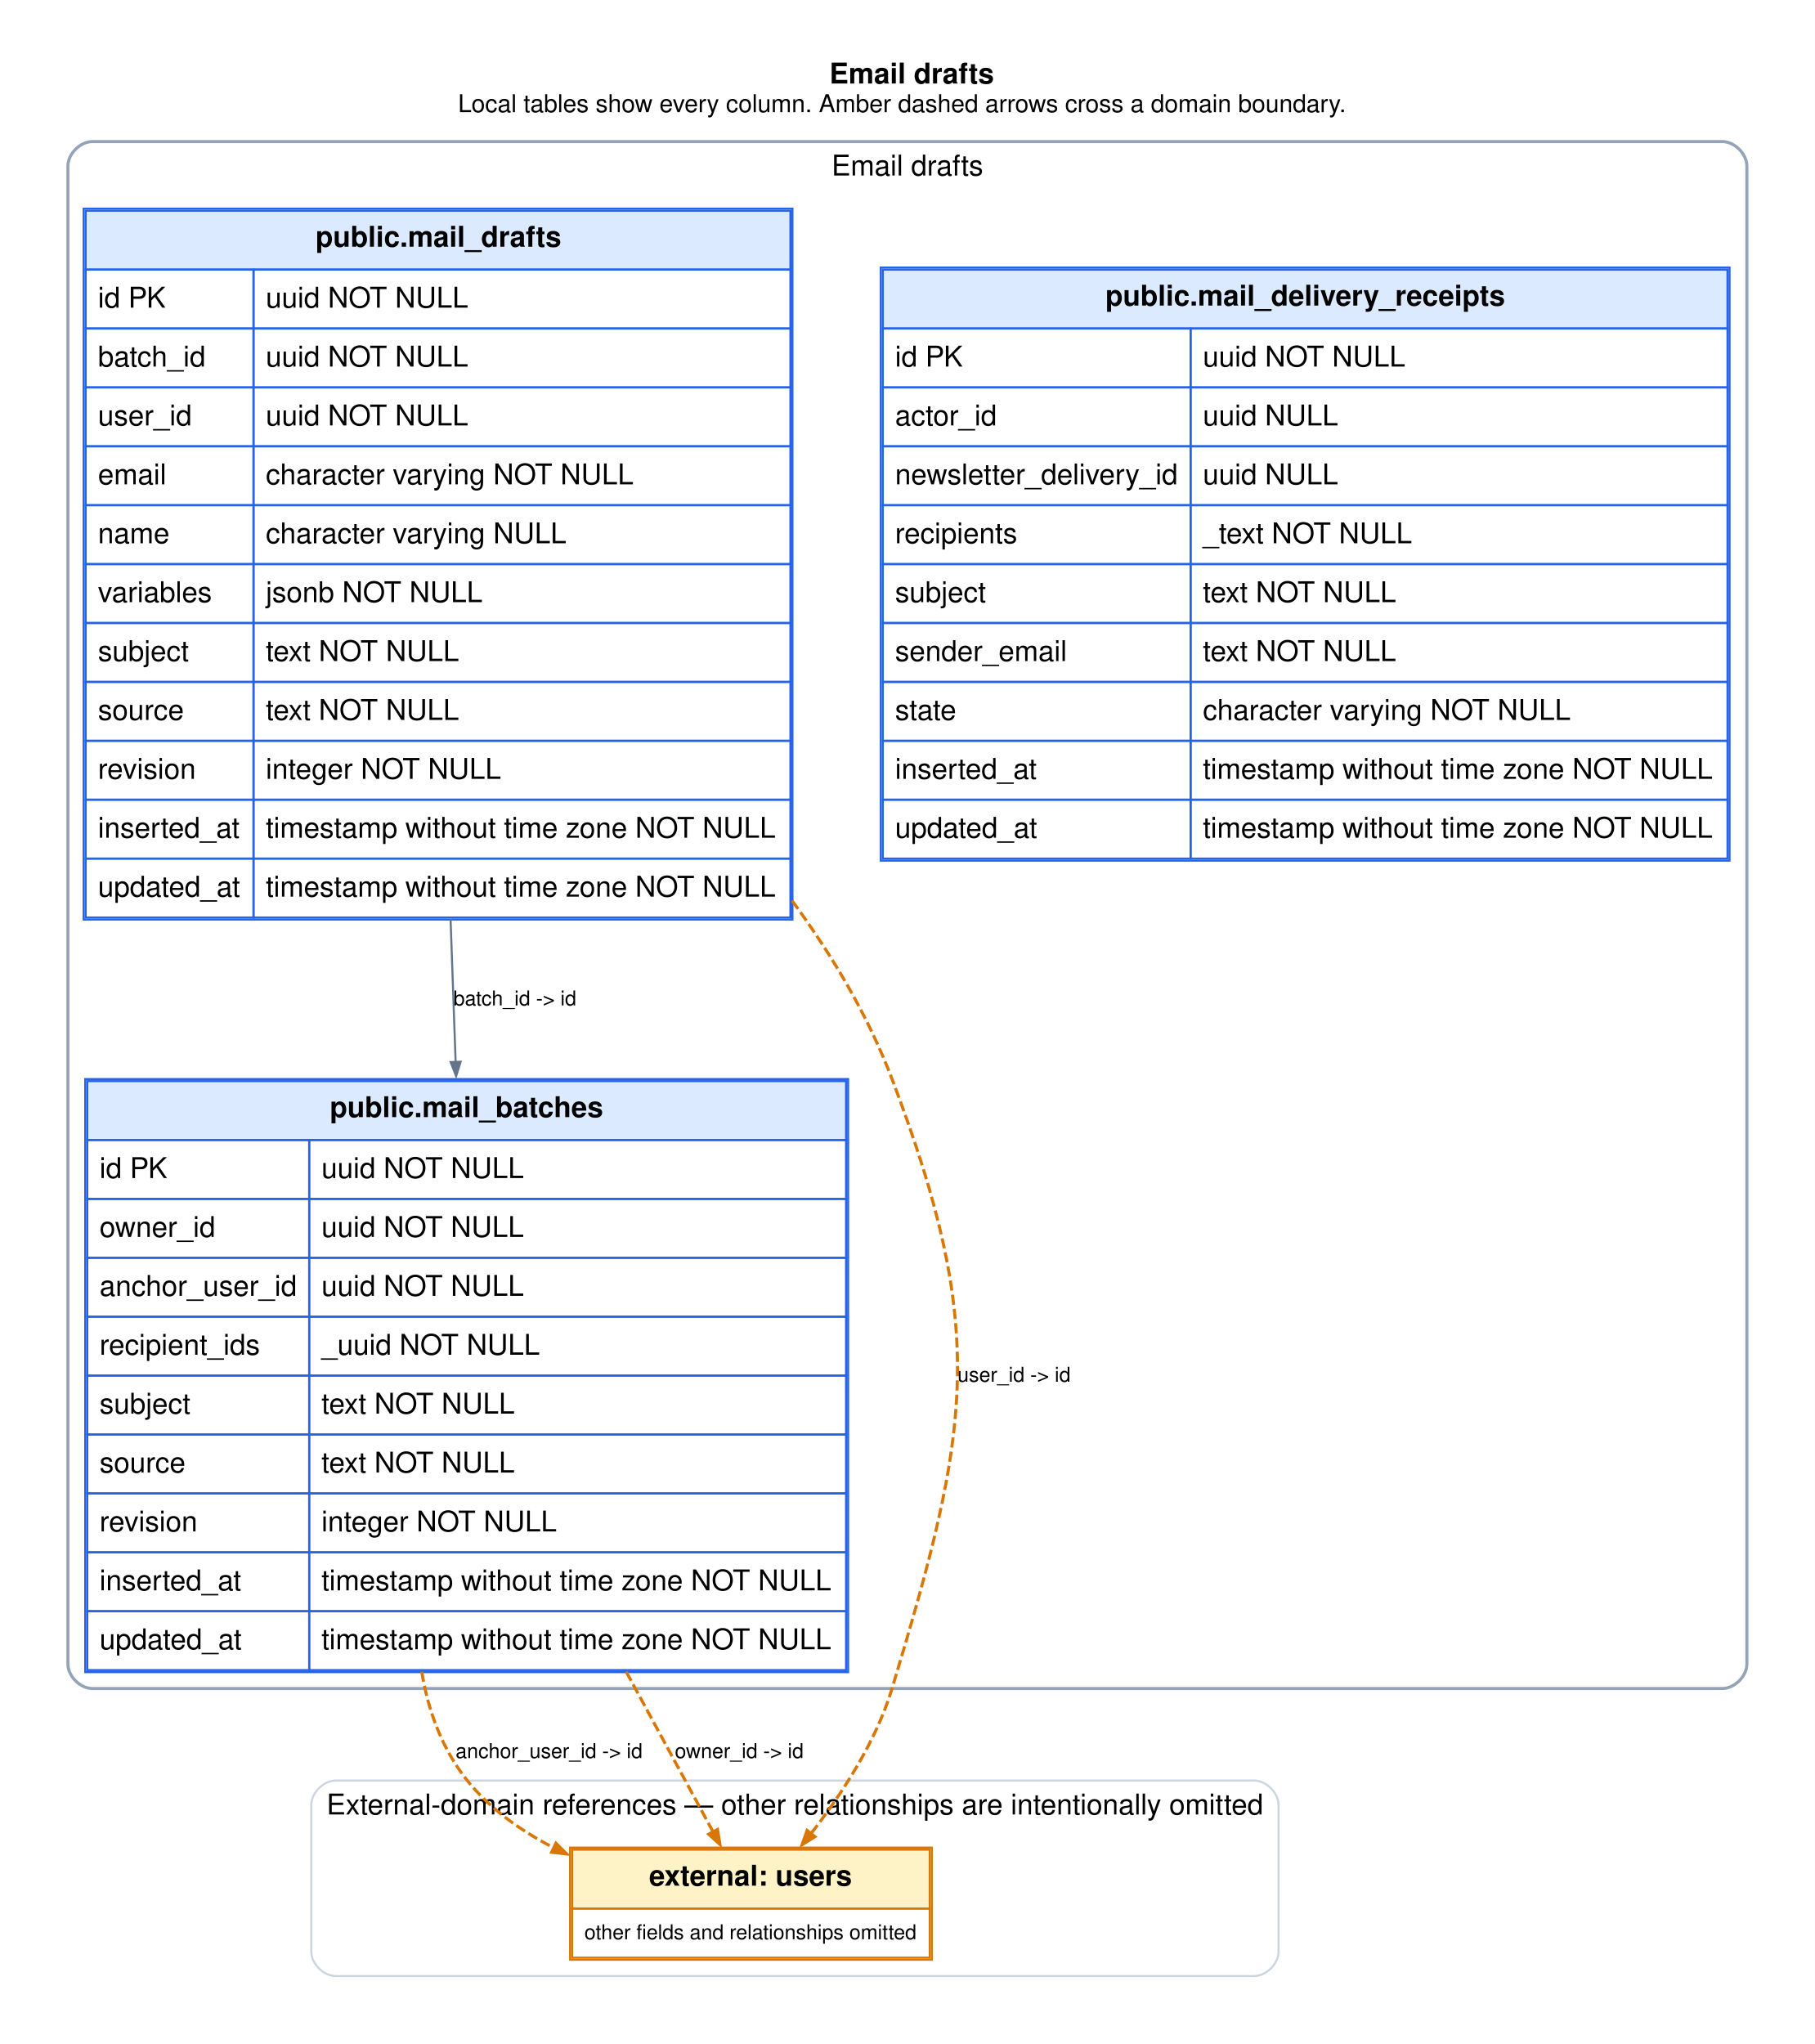
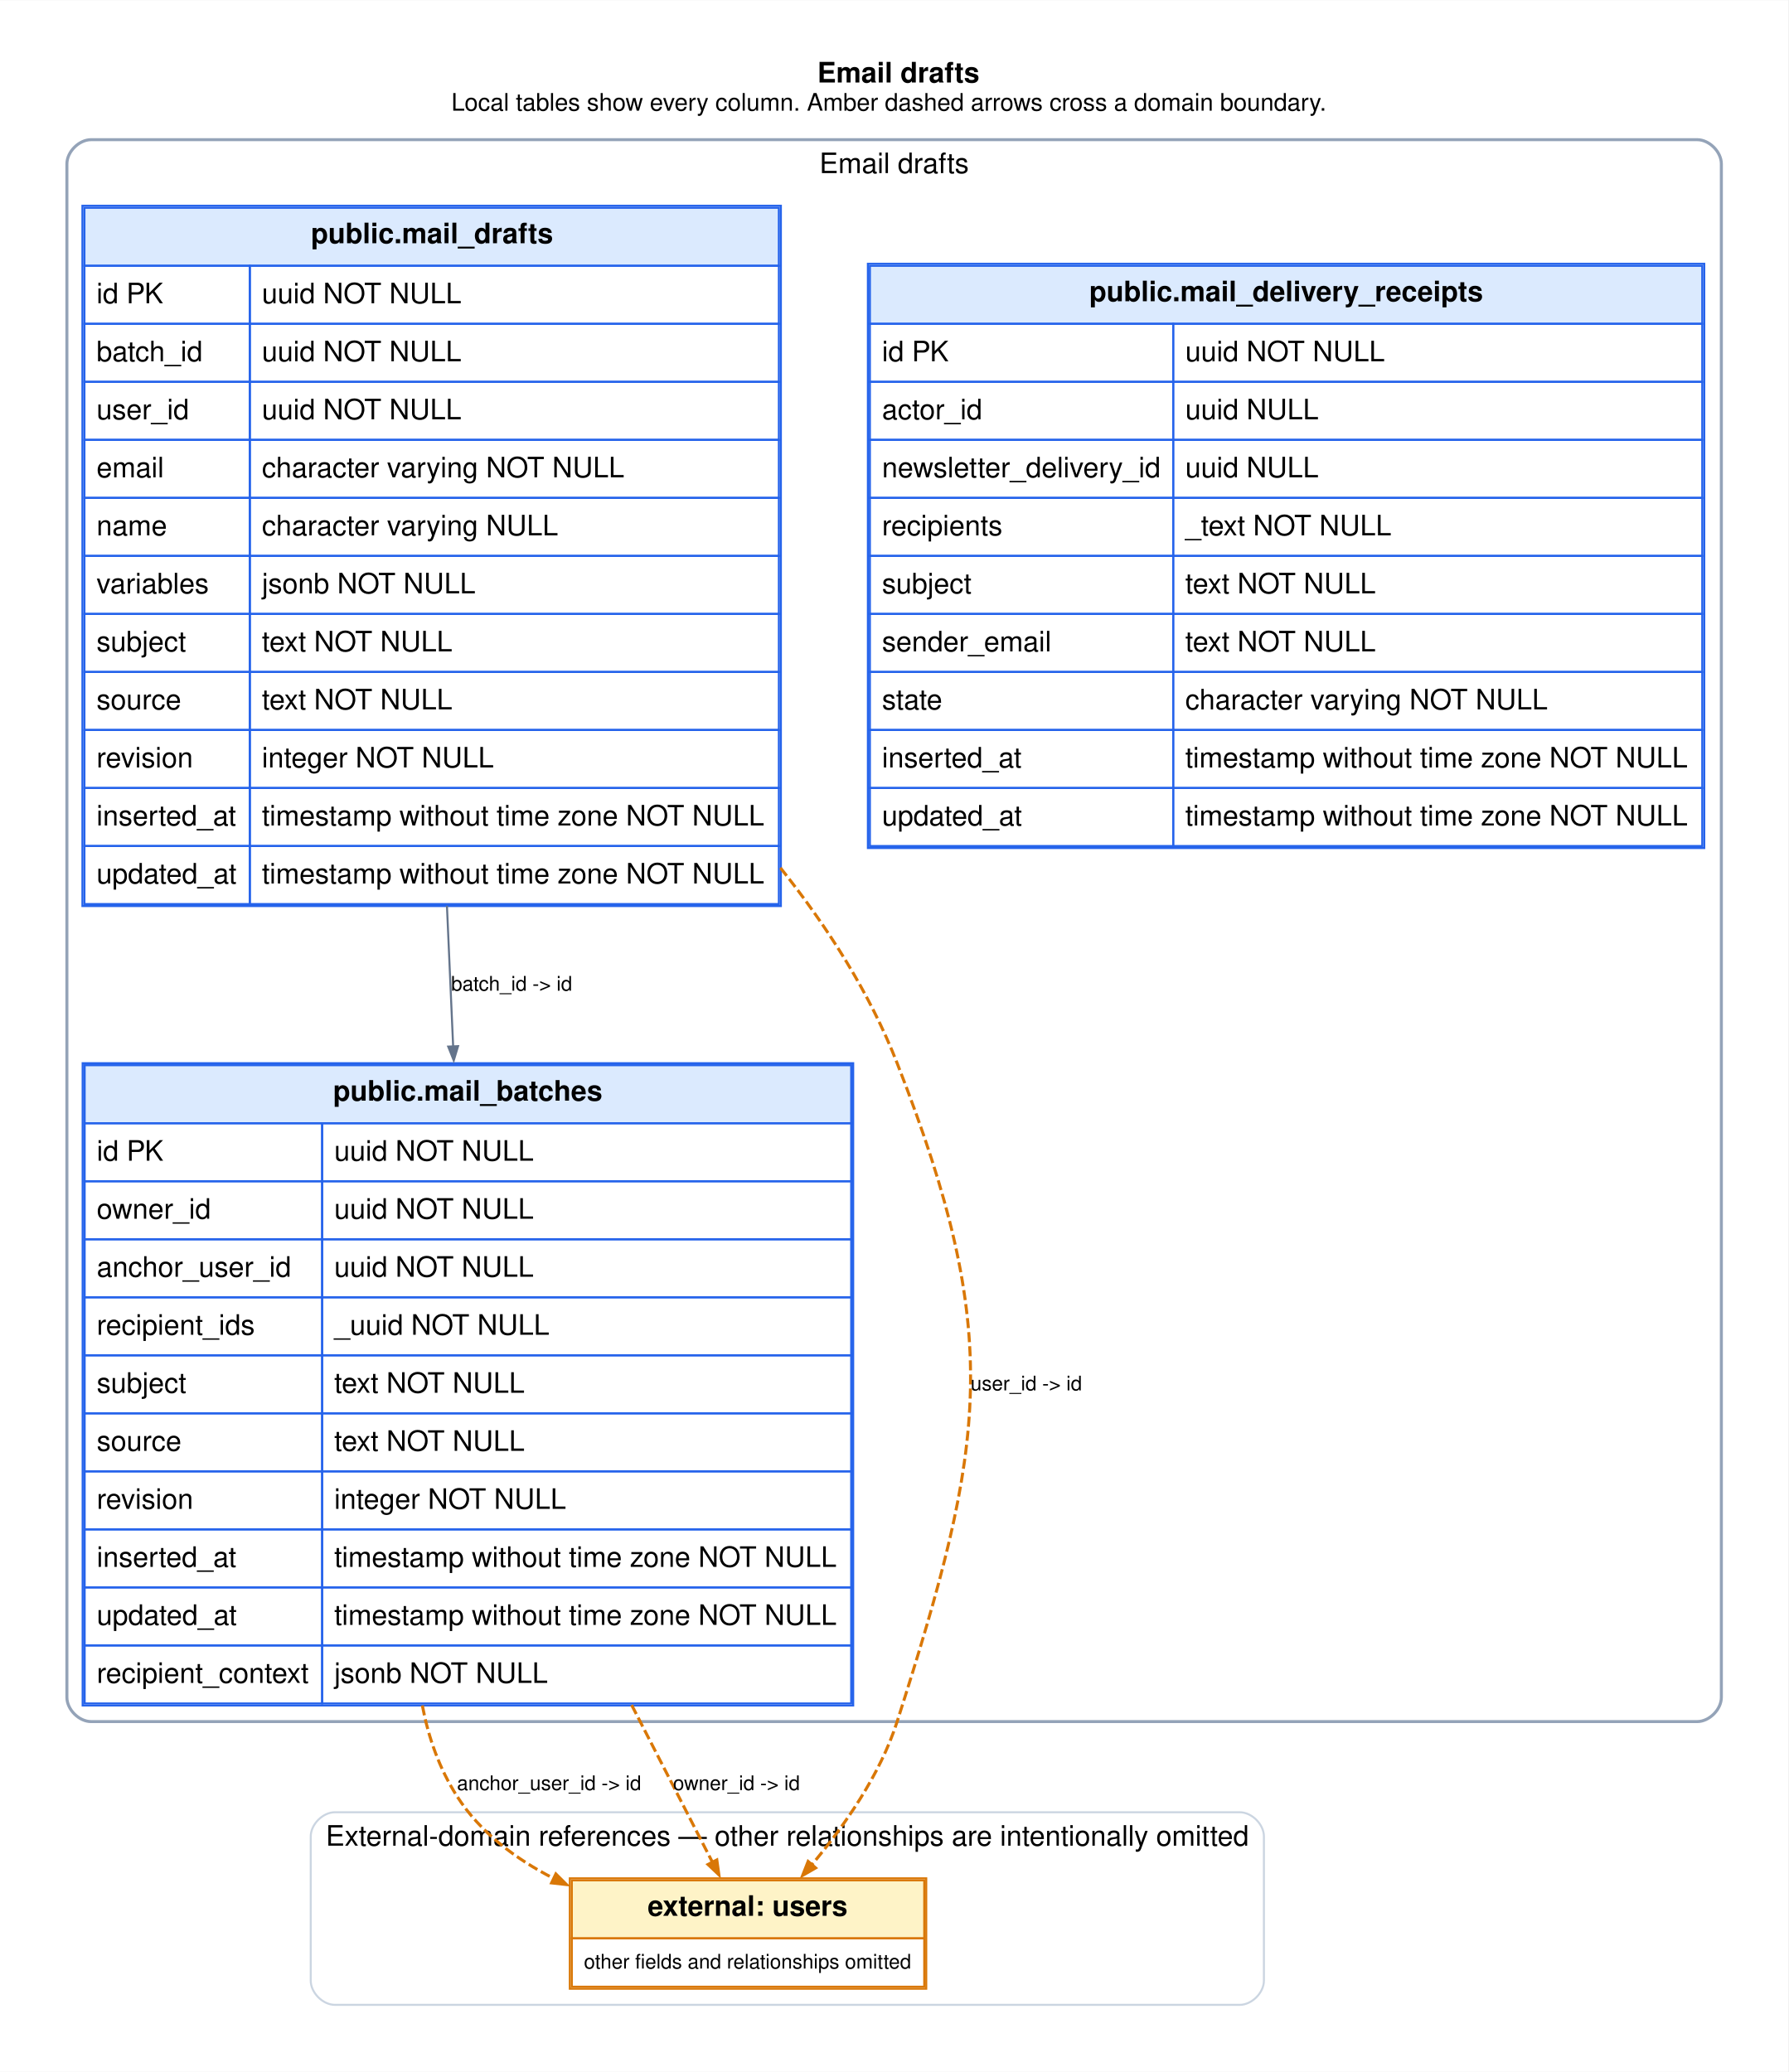
- <svg xmlns="http://www.w3.org/2000/svg" width="887pt" height="999pt" viewBox="0.00 0.00 887.40 999.40">
-   <g id="graph0" class="graph" transform="scale(1 1) rotate(0) translate(25.2 974.2)">
-     <polygon fill="white" stroke="none" points="-25.2,25.2 -25.2,-974.2 862.2,-974.2 862.2,25.2 -25.2,25.2" />
-     <text text-anchor="start" x="376.49" y="-933.4" font-family="Helvetica,sans-Serif" font-size="14.00"> </text>
-     <text text-anchor="start" x="380.38" y="-933.4" font-family="Helvetica,sans-Serif" font-weight="bold" font-size="14.00">Email drafts</text>
-     <text text-anchor="start" x="198.78" y="-919.4" font-family="Helvetica,sans-Serif" font-size="12.00">Local tables show every column. Amber dashed arrows cross a domain boundary.</text>
-     <text text-anchor="start" x="634.33" y="-919.4" font-family="Helvetica,sans-Serif" font-size="14.00"> </text>
+ <svg xmlns="http://www.w3.org/2000/svg" width="887pt" height="1028pt" viewBox="0.00 0.00 887.40 1028.20">
+   <g id="graph0" class="graph" transform="scale(1 1) rotate(0) translate(25.2 1003)">
+     <polygon fill="white" stroke="none" points="-25.2,25.2 -25.2,-1003 862.2,-1003 862.2,25.2 -25.2,25.2" />
+     <text text-anchor="start" x="376.49" y="-962.2" font-family="Helvetica,sans-Serif" font-size="14.00"> </text>
+     <text text-anchor="start" x="380.38" y="-962.2" font-family="Helvetica,sans-Serif" font-weight="bold" font-size="14.00">Email drafts</text>
+     <text text-anchor="start" x="198.78" y="-948.2" font-family="Helvetica,sans-Serif" font-size="12.00">Local tables show every column. Amber dashed arrows cross a domain boundary.</text>
+     <text text-anchor="start" x="634.33" y="-948.2" font-family="Helvetica,sans-Serif" font-size="14.00"> </text>
    <g id="clust1" class="cluster">
-       <path fill="white" stroke="#94a3b8" stroke-width="1.5" d="M20,-148.6C20,-148.6 817,-148.6 817,-148.6 823,-148.6 829,-154.6 829,-160.6 829,-160.6 829,-893 829,-893 829,-899 823,-905 817,-905 817,-905 20,-905 20,-905 14,-905 8,-899 8,-893 8,-893 8,-160.6 8,-160.6 8,-154.6 14,-148.6 20,-148.6" />
-       <text text-anchor="middle" x="418.5" y="-888.4" font-family="Helvetica,sans-Serif" font-size="14.00">Email drafts</text>
+       <path fill="white" stroke="#94a3b8" stroke-width="1.5" d="M20,-148.6C20,-148.6 817,-148.6 817,-148.6 823,-148.6 829,-154.6 829,-160.6 829,-160.6 829,-921.8 829,-921.8 829,-927.8 823,-933.8 817,-933.8 817,-933.8 20,-933.8 20,-933.8 14,-933.8 8,-927.8 8,-921.8 8,-921.8 8,-160.6 8,-160.6 8,-154.6 14,-148.6 20,-148.6" />
+       <text text-anchor="middle" x="418.5" y="-917.2" font-family="Helvetica,sans-Serif" font-size="14.00">Email drafts</text>
    </g>
    <g id="clust2" class="cluster">
-       <path fill="white" stroke="#cbd5e1" d="M139,-8C139,-8 588,-8 588,-8 594,-8 600,-14 600,-20 600,-20 600,-91.6 600,-91.6 600,-97.6 594,-103.6 588,-103.6 588,-103.6 139,-103.6 139,-103.6 133,-103.6 127,-97.6 127,-91.6 127,-91.6 127,-20 127,-20 127,-14 133,-8 139,-8" />
-       <text text-anchor="middle" x="363.5" y="-87" font-family="Helvetica,sans-Serif" font-size="14.00">External-domain references — other relationships are intentionally omitted</text>
+       <path fill="white" stroke="#cbd5e1" d="M141,-8C141,-8 590,-8 590,-8 596,-8 602,-14 602,-20 602,-20 602,-91.6 602,-91.6 602,-97.6 596,-103.6 590,-103.6 590,-103.6 141,-103.6 141,-103.6 135,-103.6 129,-97.6 129,-91.6 129,-91.6 129,-20 129,-20 129,-14 135,-8 141,-8" />
+       <text text-anchor="middle" x="365.5" y="-87" font-family="Helvetica,sans-Serif" font-size="14.00">External-domain references — other relationships are intentionally omitted</text>
    </g>
    <g id="node1" class="node">
-       <polygon fill="#dbeafe" stroke="none" points="17.48,-416.8 17.48,-445.6 388.52,-445.6 388.52,-416.8 17.48,-416.8" />
-       <polygon fill="none" stroke="#2563eb" points="17.48,-416.8 17.48,-445.6 388.52,-445.6 388.52,-416.8 17.48,-416.8" />
-       <text text-anchor="start" x="136.09" y="-428" font-family="Helvetica,sans-Serif" font-weight="bold" font-size="14.00">public.mail_batches</text>
-       <polygon fill="none" stroke="#2563eb" points="17.48,-388 17.48,-416.8 125.99,-416.8 125.99,-388 17.48,-388" />
-       <text text-anchor="start" x="23.48" y="-398.2" font-family="Helvetica,sans-Serif" font-size="14.00">id PK</text>
-       <polygon fill="none" stroke="#2563eb" points="125.99,-388 125.99,-416.8 388.52,-416.8 388.52,-388 125.99,-388" />
-       <text text-anchor="start" x="131.99" y="-398.2" font-family="Helvetica,sans-Serif" font-size="14.00">uuid NOT NULL</text>
-       <polygon fill="none" stroke="#2563eb" points="17.48,-359.2 17.48,-388 125.99,-388 125.99,-359.2 17.48,-359.2" />
-       <text text-anchor="start" x="23.48" y="-369.4" font-family="Helvetica,sans-Serif" font-size="14.00">owner_id</text>
-       <polygon fill="none" stroke="#2563eb" points="125.99,-359.2 125.99,-388 388.52,-388 388.52,-359.2 125.99,-359.2" />
-       <text text-anchor="start" x="131.99" y="-369.4" font-family="Helvetica,sans-Serif" font-size="14.00">uuid NOT NULL</text>
-       <polygon fill="none" stroke="#2563eb" points="17.48,-330.4 17.48,-359.2 125.99,-359.2 125.99,-330.4 17.48,-330.4" />
-       <text text-anchor="start" x="23.48" y="-340.6" font-family="Helvetica,sans-Serif" font-size="14.00">anchor_user_id</text>
-       <polygon fill="none" stroke="#2563eb" points="125.99,-330.4 125.99,-359.2 388.52,-359.2 388.52,-330.4 125.99,-330.4" />
-       <text text-anchor="start" x="131.99" y="-340.6" font-family="Helvetica,sans-Serif" font-size="14.00">uuid NOT NULL</text>
-       <polygon fill="none" stroke="#2563eb" points="17.48,-301.6 17.48,-330.4 125.99,-330.4 125.99,-301.6 17.48,-301.6" />
-       <text text-anchor="start" x="23.48" y="-311.8" font-family="Helvetica,sans-Serif" font-size="14.00">recipient_ids</text>
-       <polygon fill="none" stroke="#2563eb" points="125.99,-301.6 125.99,-330.4 388.52,-330.4 388.52,-301.6 125.99,-301.6" />
-       <text text-anchor="start" x="131.99" y="-311.8" font-family="Helvetica,sans-Serif" font-size="14.00">_uuid NOT NULL</text>
-       <polygon fill="none" stroke="#2563eb" points="17.48,-272.8 17.48,-301.6 125.99,-301.6 125.99,-272.8 17.48,-272.8" />
-       <text text-anchor="start" x="23.48" y="-283" font-family="Helvetica,sans-Serif" font-size="14.00">subject</text>
-       <polygon fill="none" stroke="#2563eb" points="125.99,-272.8 125.99,-301.6 388.52,-301.6 388.52,-272.8 125.99,-272.8" />
-       <text text-anchor="start" x="131.99" y="-283" font-family="Helvetica,sans-Serif" font-size="14.00">text NOT NULL</text>
-       <polygon fill="none" stroke="#2563eb" points="17.48,-244 17.48,-272.8 125.99,-272.8 125.99,-244 17.48,-244" />
-       <text text-anchor="start" x="23.48" y="-254.2" font-family="Helvetica,sans-Serif" font-size="14.00">source</text>
-       <polygon fill="none" stroke="#2563eb" points="125.99,-244 125.99,-272.8 388.52,-272.8 388.52,-244 125.99,-244" />
-       <text text-anchor="start" x="131.99" y="-254.2" font-family="Helvetica,sans-Serif" font-size="14.00">text NOT NULL</text>
-       <polygon fill="none" stroke="#2563eb" points="17.48,-215.2 17.48,-244 125.99,-244 125.99,-215.2 17.48,-215.2" />
-       <text text-anchor="start" x="23.48" y="-225.4" font-family="Helvetica,sans-Serif" font-size="14.00">revision</text>
-       <polygon fill="none" stroke="#2563eb" points="125.99,-215.2 125.99,-244 388.52,-244 388.52,-215.2 125.99,-215.2" />
-       <text text-anchor="start" x="131.99" y="-225.4" font-family="Helvetica,sans-Serif" font-size="14.00">integer NOT NULL</text>
-       <polygon fill="none" stroke="#2563eb" points="17.48,-186.4 17.48,-215.2 125.99,-215.2 125.99,-186.4 17.48,-186.4" />
-       <text text-anchor="start" x="23.48" y="-196.6" font-family="Helvetica,sans-Serif" font-size="14.00">inserted_at</text>
-       <polygon fill="none" stroke="#2563eb" points="125.99,-186.4 125.99,-215.2 388.52,-215.2 388.52,-186.4 125.99,-186.4" />
-       <text text-anchor="start" x="131.99" y="-196.6" font-family="Helvetica,sans-Serif" font-size="14.00">timestamp without time zone NOT NULL</text>
-       <polygon fill="none" stroke="#2563eb" points="17.48,-157.6 17.48,-186.4 125.99,-186.4 125.99,-157.6 17.48,-157.6" />
-       <text text-anchor="start" x="23.48" y="-167.8" font-family="Helvetica,sans-Serif" font-size="14.00">updated_at</text>
-       <polygon fill="none" stroke="#2563eb" points="125.99,-157.6 125.99,-186.4 388.52,-186.4 388.52,-157.6 125.99,-157.6" />
-       <text text-anchor="start" x="131.99" y="-167.8" font-family="Helvetica,sans-Serif" font-size="14.00">timestamp without time zone NOT NULL</text>
-       <polygon fill="none" stroke="#2563eb" points="16.48,-156.6 16.48,-446.6 389.52,-446.6 389.52,-156.6 16.48,-156.6" />
+       <polygon fill="#dbeafe" stroke="none" points="16.81,-445.6 16.81,-474.4 397.19,-474.4 397.19,-445.6 16.81,-445.6" />
+       <polygon fill="none" stroke="#2563eb" points="16.81,-445.6 16.81,-474.4 397.19,-474.4 397.19,-445.6 16.81,-445.6" />
+       <text text-anchor="start" x="140.09" y="-456.8" font-family="Helvetica,sans-Serif" font-weight="bold" font-size="14.00">public.mail_batches</text>
+       <polygon fill="none" stroke="#2563eb" points="16.81,-416.8 16.81,-445.6 134.66,-445.6 134.66,-416.8 16.81,-416.8" />
+       <text text-anchor="start" x="22.81" y="-427" font-family="Helvetica,sans-Serif" font-size="14.00">id PK</text>
+       <polygon fill="none" stroke="#2563eb" points="134.66,-416.8 134.66,-445.6 397.19,-445.6 397.19,-416.8 134.66,-416.8" />
+       <text text-anchor="start" x="140.66" y="-427" font-family="Helvetica,sans-Serif" font-size="14.00">uuid NOT NULL</text>
+       <polygon fill="none" stroke="#2563eb" points="16.81,-388 16.81,-416.8 134.66,-416.8 134.66,-388 16.81,-388" />
+       <text text-anchor="start" x="22.81" y="-398.2" font-family="Helvetica,sans-Serif" font-size="14.00">owner_id</text>
+       <polygon fill="none" stroke="#2563eb" points="134.66,-388 134.66,-416.8 397.19,-416.8 397.19,-388 134.66,-388" />
+       <text text-anchor="start" x="140.66" y="-398.2" font-family="Helvetica,sans-Serif" font-size="14.00">uuid NOT NULL</text>
+       <polygon fill="none" stroke="#2563eb" points="16.81,-359.2 16.81,-388 134.66,-388 134.66,-359.2 16.81,-359.2" />
+       <text text-anchor="start" x="22.81" y="-369.4" font-family="Helvetica,sans-Serif" font-size="14.00">anchor_user_id</text>
+       <polygon fill="none" stroke="#2563eb" points="134.66,-359.2 134.66,-388 397.19,-388 397.19,-359.2 134.66,-359.2" />
+       <text text-anchor="start" x="140.66" y="-369.4" font-family="Helvetica,sans-Serif" font-size="14.00">uuid NOT NULL</text>
+       <polygon fill="none" stroke="#2563eb" points="16.81,-330.4 16.81,-359.2 134.66,-359.2 134.66,-330.4 16.81,-330.4" />
+       <text text-anchor="start" x="22.81" y="-340.6" font-family="Helvetica,sans-Serif" font-size="14.00">recipient_ids</text>
+       <polygon fill="none" stroke="#2563eb" points="134.66,-330.4 134.66,-359.2 397.19,-359.2 397.19,-330.4 134.66,-330.4" />
+       <text text-anchor="start" x="140.66" y="-340.6" font-family="Helvetica,sans-Serif" font-size="14.00">_uuid NOT NULL</text>
+       <polygon fill="none" stroke="#2563eb" points="16.81,-301.6 16.81,-330.4 134.66,-330.4 134.66,-301.6 16.81,-301.6" />
+       <text text-anchor="start" x="22.81" y="-311.8" font-family="Helvetica,sans-Serif" font-size="14.00">subject</text>
+       <polygon fill="none" stroke="#2563eb" points="134.66,-301.6 134.66,-330.4 397.19,-330.4 397.19,-301.6 134.66,-301.6" />
+       <text text-anchor="start" x="140.66" y="-311.8" font-family="Helvetica,sans-Serif" font-size="14.00">text NOT NULL</text>
+       <polygon fill="none" stroke="#2563eb" points="16.81,-272.8 16.81,-301.6 134.66,-301.6 134.66,-272.8 16.81,-272.8" />
+       <text text-anchor="start" x="22.81" y="-283" font-family="Helvetica,sans-Serif" font-size="14.00">source</text>
+       <polygon fill="none" stroke="#2563eb" points="134.66,-272.8 134.66,-301.6 397.19,-301.6 397.19,-272.8 134.66,-272.8" />
+       <text text-anchor="start" x="140.66" y="-283" font-family="Helvetica,sans-Serif" font-size="14.00">text NOT NULL</text>
+       <polygon fill="none" stroke="#2563eb" points="16.81,-244 16.81,-272.8 134.66,-272.8 134.66,-244 16.81,-244" />
+       <text text-anchor="start" x="22.81" y="-254.2" font-family="Helvetica,sans-Serif" font-size="14.00">revision</text>
+       <polygon fill="none" stroke="#2563eb" points="134.66,-244 134.66,-272.8 397.19,-272.8 397.19,-244 134.66,-244" />
+       <text text-anchor="start" x="140.66" y="-254.2" font-family="Helvetica,sans-Serif" font-size="14.00">integer NOT NULL</text>
+       <polygon fill="none" stroke="#2563eb" points="16.81,-215.2 16.81,-244 134.66,-244 134.66,-215.2 16.81,-215.2" />
+       <text text-anchor="start" x="22.81" y="-225.4" font-family="Helvetica,sans-Serif" font-size="14.00">inserted_at</text>
+       <polygon fill="none" stroke="#2563eb" points="134.66,-215.2 134.66,-244 397.19,-244 397.19,-215.2 134.66,-215.2" />
+       <text text-anchor="start" x="140.66" y="-225.4" font-family="Helvetica,sans-Serif" font-size="14.00">timestamp without time zone NOT NULL</text>
+       <polygon fill="none" stroke="#2563eb" points="16.81,-186.4 16.81,-215.2 134.66,-215.2 134.66,-186.4 16.81,-186.4" />
+       <text text-anchor="start" x="22.81" y="-196.6" font-family="Helvetica,sans-Serif" font-size="14.00">updated_at</text>
+       <polygon fill="none" stroke="#2563eb" points="134.66,-186.4 134.66,-215.2 397.19,-215.2 397.19,-186.4 134.66,-186.4" />
+       <text text-anchor="start" x="140.66" y="-196.6" font-family="Helvetica,sans-Serif" font-size="14.00">timestamp without time zone NOT NULL</text>
+       <polygon fill="none" stroke="#2563eb" points="16.81,-157.6 16.81,-186.4 134.66,-186.4 134.66,-157.6 16.81,-157.6" />
+       <text text-anchor="start" x="22.81" y="-167.8" font-family="Helvetica,sans-Serif" font-size="14.00">recipient_context</text>
+       <polygon fill="none" stroke="#2563eb" points="134.66,-157.6 134.66,-186.4 397.19,-186.4 397.19,-157.6 134.66,-157.6" />
+       <text text-anchor="start" x="140.66" y="-167.8" font-family="Helvetica,sans-Serif" font-size="14.00">jsonb NOT NULL</text>
+       <polygon fill="none" stroke="#2563eb" points="15.81,-156.6 15.81,-475.4 398.19,-475.4 398.19,-156.6 15.81,-156.6" />
    </g>
    <g id="node4" class="node">
-       <polygon fill="#fef3c7" stroke="none" points="254.56,-41 254.56,-69.8 429.44,-69.8 429.44,-41 254.56,-41" />
-       <polygon fill="none" stroke="#d97706" points="254.56,-41 254.56,-69.8 429.44,-69.8 429.44,-41 254.56,-41" />
-       <text text-anchor="start" x="292.2" y="-52.2" font-family="Helvetica,sans-Serif" font-weight="bold" font-size="14.00">external: users</text>
-       <polygon fill="none" stroke="#d97706" points="254.56,-17 254.56,-41 429.44,-41 429.44,-17 254.56,-17" />
-       <text text-anchor="start" x="260.56" y="-26" font-family="Helvetica,sans-Serif" font-size="10.00">other fields and relationships omitted</text>
-       <polygon fill="none" stroke="#d97706" points="253.56,-16 253.56,-70.8 430.44,-70.8 430.44,-16 253.56,-16" />
+       <polygon fill="#fef3c7" stroke="none" points="258.56,-41 258.56,-69.8 433.44,-69.8 433.44,-41 258.56,-41" />
+       <polygon fill="none" stroke="#d97706" points="258.56,-41 258.56,-69.8 433.44,-69.8 433.44,-41 258.56,-41" />
+       <text text-anchor="start" x="296.2" y="-52.2" font-family="Helvetica,sans-Serif" font-weight="bold" font-size="14.00">external: users</text>
+       <polygon fill="none" stroke="#d97706" points="258.56,-17 258.56,-41 433.44,-41 433.44,-17 258.56,-17" />
+       <text text-anchor="start" x="264.56" y="-26" font-family="Helvetica,sans-Serif" font-size="10.00">other fields and relationships omitted</text>
+       <polygon fill="none" stroke="#d97706" points="257.56,-16 257.56,-70.8 434.44,-70.8 434.44,-16 257.56,-16" />
    </g>
    <g id="edge1" class="edge">
-       <path fill="none" stroke="#d97706" stroke-width="1.5" stroke-dasharray="5,2" d="M181.03,-156.81C183.66,-140.77 188.82,-125.3 197.55,-111.6 209.01,-93.64 226.64,-80.41 245.69,-70.68" />
-       <polygon fill="#d97706" stroke="#d97706" stroke-width="1.5" points="246.64,-72.95 251.89,-67.71 244.52,-68.53 246.64,-72.95" />
-       <text text-anchor="middle" x="243.28" y="-114.6" font-family="Helvetica,sans-Serif" font-size="10.00">anchor_user_id -&gt; id</text>
+       <path fill="none" stroke="#d97706" stroke-width="1.5" stroke-dasharray="5,2" d="M184.38,-156.6C187.4,-140.65 192.82,-125.3 201.55,-111.6 213.01,-93.64 230.64,-80.41 249.69,-70.68" />
+       <polygon fill="#d97706" stroke="#d97706" stroke-width="1.5" points="250.64,-72.95 255.89,-67.71 248.52,-68.53 250.64,-72.95" />
+       <text text-anchor="middle" x="247.28" y="-114.6" font-family="Helvetica,sans-Serif" font-size="10.00">anchor_user_id -&gt; id</text>
    </g>
    <g id="edge2" class="edge">
-       <path fill="none" stroke="#d97706" stroke-width="1.5" stroke-dasharray="5,2" d="M281.03,-156.77C296.99,-127.37 312.33,-99.09 323.63,-78.25" />
-       <polygon fill="#d97706" stroke="#d97706" stroke-width="1.5" points="325.65,-79.68 326.83,-72.36 321.34,-77.34 325.65,-79.68" />
-       <text text-anchor="middle" x="336.27" y="-114.6" font-family="Helvetica,sans-Serif" font-size="10.00">owner_id -&gt; id</text>
+       <path fill="none" stroke="#d97706" stroke-width="1.5" stroke-dasharray="5,2" d="M288.26,-156.81C303.4,-127.33 317.78,-99.34 328.4,-78.67" />
+       <polygon fill="#d97706" stroke="#d97706" stroke-width="1.5" points="330.51,-79.92 331.53,-72.58 326.15,-77.68 330.51,-79.92" />
+       <text text-anchor="middle" x="340.27" y="-114.6" font-family="Helvetica,sans-Serif" font-size="10.00">owner_id -&gt; id</text>
    </g>
    <g id="node2" class="node">
-       <polygon fill="#dbeafe" stroke="none" points="16.7,-842.4 16.7,-871.2 361.3,-871.2 361.3,-842.4 16.7,-842.4" />
-       <polygon fill="none" stroke="#2563eb" points="16.7,-842.4 16.7,-871.2 361.3,-871.2 361.3,-842.4 16.7,-842.4" />
-       <text text-anchor="start" x="129.1" y="-853.6" font-family="Helvetica,sans-Serif" font-weight="bold" font-size="14.00">public.mail_drafts</text>
+       <polygon fill="#dbeafe" stroke="none" points="16.7,-871.2 16.7,-900 361.3,-900 361.3,-871.2 16.7,-871.2" />
+       <polygon fill="none" stroke="#2563eb" points="16.7,-871.2 16.7,-900 361.3,-900 361.3,-871.2 16.7,-871.2" />
+       <text text-anchor="start" x="129.1" y="-882.4" font-family="Helvetica,sans-Serif" font-weight="bold" font-size="14.00">public.mail_drafts</text>
+       <polygon fill="none" stroke="#2563eb" points="16.7,-842.4 16.7,-871.2 98.77,-871.2 98.77,-842.4 16.7,-842.4" />
+       <text text-anchor="start" x="22.7" y="-852.6" font-family="Helvetica,sans-Serif" font-size="14.00">id PK</text>
+       <polygon fill="none" stroke="#2563eb" points="98.77,-842.4 98.77,-871.2 361.3,-871.2 361.3,-842.4 98.77,-842.4" />
+       <text text-anchor="start" x="104.77" y="-852.6" font-family="Helvetica,sans-Serif" font-size="14.00">uuid NOT NULL</text>
      <polygon fill="none" stroke="#2563eb" points="16.7,-813.6 16.7,-842.4 98.77,-842.4 98.77,-813.6 16.7,-813.6" />
-       <text text-anchor="start" x="22.7" y="-823.8" font-family="Helvetica,sans-Serif" font-size="14.00">id PK</text>
+       <text text-anchor="start" x="22.7" y="-823.8" font-family="Helvetica,sans-Serif" font-size="14.00">batch_id</text>
      <polygon fill="none" stroke="#2563eb" points="98.77,-813.6 98.77,-842.4 361.3,-842.4 361.3,-813.6 98.77,-813.6" />
      <text text-anchor="start" x="104.77" y="-823.8" font-family="Helvetica,sans-Serif" font-size="14.00">uuid NOT NULL</text>
      <polygon fill="none" stroke="#2563eb" points="16.7,-784.8 16.7,-813.6 98.77,-813.6 98.77,-784.8 16.7,-784.8" />
-       <text text-anchor="start" x="22.7" y="-795" font-family="Helvetica,sans-Serif" font-size="14.00">batch_id</text>
+       <text text-anchor="start" x="22.7" y="-795" font-family="Helvetica,sans-Serif" font-size="14.00">user_id</text>
      <polygon fill="none" stroke="#2563eb" points="98.77,-784.8 98.77,-813.6 361.3,-813.6 361.3,-784.8 98.77,-784.8" />
      <text text-anchor="start" x="104.77" y="-795" font-family="Helvetica,sans-Serif" font-size="14.00">uuid NOT NULL</text>
      <polygon fill="none" stroke="#2563eb" points="16.7,-756 16.7,-784.8 98.77,-784.8 98.77,-756 16.7,-756" />
-       <text text-anchor="start" x="22.7" y="-766.2" font-family="Helvetica,sans-Serif" font-size="14.00">user_id</text>
+       <text text-anchor="start" x="22.7" y="-766.2" font-family="Helvetica,sans-Serif" font-size="14.00">email</text>
      <polygon fill="none" stroke="#2563eb" points="98.77,-756 98.77,-784.8 361.3,-784.8 361.3,-756 98.77,-756" />
-       <text text-anchor="start" x="104.77" y="-766.2" font-family="Helvetica,sans-Serif" font-size="14.00">uuid NOT NULL</text>
+       <text text-anchor="start" x="104.77" y="-766.2" font-family="Helvetica,sans-Serif" font-size="14.00">character varying NOT NULL</text>
      <polygon fill="none" stroke="#2563eb" points="16.7,-727.2 16.7,-756 98.77,-756 98.77,-727.2 16.7,-727.2" />
-       <text text-anchor="start" x="22.7" y="-737.4" font-family="Helvetica,sans-Serif" font-size="14.00">email</text>
+       <text text-anchor="start" x="22.7" y="-737.4" font-family="Helvetica,sans-Serif" font-size="14.00">name</text>
      <polygon fill="none" stroke="#2563eb" points="98.77,-727.2 98.77,-756 361.3,-756 361.3,-727.2 98.77,-727.2" />
-       <text text-anchor="start" x="104.77" y="-737.4" font-family="Helvetica,sans-Serif" font-size="14.00">character varying NOT NULL</text>
+       <text text-anchor="start" x="104.77" y="-737.4" font-family="Helvetica,sans-Serif" font-size="14.00">character varying NULL</text>
      <polygon fill="none" stroke="#2563eb" points="16.7,-698.4 16.7,-727.2 98.77,-727.2 98.77,-698.4 16.7,-698.4" />
-       <text text-anchor="start" x="22.7" y="-708.6" font-family="Helvetica,sans-Serif" font-size="14.00">name</text>
+       <text text-anchor="start" x="22.7" y="-708.6" font-family="Helvetica,sans-Serif" font-size="14.00">variables</text>
      <polygon fill="none" stroke="#2563eb" points="98.77,-698.4 98.77,-727.2 361.3,-727.2 361.3,-698.4 98.77,-698.4" />
-       <text text-anchor="start" x="104.77" y="-708.6" font-family="Helvetica,sans-Serif" font-size="14.00">character varying NULL</text>
+       <text text-anchor="start" x="104.77" y="-708.6" font-family="Helvetica,sans-Serif" font-size="14.00">jsonb NOT NULL</text>
      <polygon fill="none" stroke="#2563eb" points="16.7,-669.6 16.7,-698.4 98.77,-698.4 98.77,-669.6 16.7,-669.6" />
-       <text text-anchor="start" x="22.7" y="-679.8" font-family="Helvetica,sans-Serif" font-size="14.00">variables</text>
+       <text text-anchor="start" x="22.7" y="-679.8" font-family="Helvetica,sans-Serif" font-size="14.00">subject</text>
      <polygon fill="none" stroke="#2563eb" points="98.77,-669.6 98.77,-698.4 361.3,-698.4 361.3,-669.6 98.77,-669.6" />
-       <text text-anchor="start" x="104.77" y="-679.8" font-family="Helvetica,sans-Serif" font-size="14.00">jsonb NOT NULL</text>
+       <text text-anchor="start" x="104.77" y="-679.8" font-family="Helvetica,sans-Serif" font-size="14.00">text NOT NULL</text>
      <polygon fill="none" stroke="#2563eb" points="16.7,-640.8 16.7,-669.6 98.77,-669.6 98.77,-640.8 16.7,-640.8" />
-       <text text-anchor="start" x="22.7" y="-651" font-family="Helvetica,sans-Serif" font-size="14.00">subject</text>
+       <text text-anchor="start" x="22.7" y="-651" font-family="Helvetica,sans-Serif" font-size="14.00">source</text>
      <polygon fill="none" stroke="#2563eb" points="98.77,-640.8 98.77,-669.6 361.3,-669.6 361.3,-640.8 98.77,-640.8" />
      <text text-anchor="start" x="104.77" y="-651" font-family="Helvetica,sans-Serif" font-size="14.00">text NOT NULL</text>
      <polygon fill="none" stroke="#2563eb" points="16.7,-612 16.7,-640.8 98.77,-640.8 98.77,-612 16.7,-612" />
-       <text text-anchor="start" x="22.7" y="-622.2" font-family="Helvetica,sans-Serif" font-size="14.00">source</text>
+       <text text-anchor="start" x="22.7" y="-622.2" font-family="Helvetica,sans-Serif" font-size="14.00">revision</text>
      <polygon fill="none" stroke="#2563eb" points="98.77,-612 98.77,-640.8 361.3,-640.8 361.3,-612 98.77,-612" />
-       <text text-anchor="start" x="104.77" y="-622.2" font-family="Helvetica,sans-Serif" font-size="14.00">text NOT NULL</text>
+       <text text-anchor="start" x="104.77" y="-622.2" font-family="Helvetica,sans-Serif" font-size="14.00">integer NOT NULL</text>
      <polygon fill="none" stroke="#2563eb" points="16.7,-583.2 16.7,-612 98.77,-612 98.77,-583.2 16.7,-583.2" />
-       <text text-anchor="start" x="22.7" y="-593.4" font-family="Helvetica,sans-Serif" font-size="14.00">revision</text>
+       <text text-anchor="start" x="22.7" y="-593.4" font-family="Helvetica,sans-Serif" font-size="14.00">inserted_at</text>
      <polygon fill="none" stroke="#2563eb" points="98.77,-583.2 98.77,-612 361.3,-612 361.3,-583.2 98.77,-583.2" />
-       <text text-anchor="start" x="104.77" y="-593.4" font-family="Helvetica,sans-Serif" font-size="14.00">integer NOT NULL</text>
+       <text text-anchor="start" x="104.77" y="-593.4" font-family="Helvetica,sans-Serif" font-size="14.00">timestamp without time zone NOT NULL</text>
      <polygon fill="none" stroke="#2563eb" points="16.7,-554.4 16.7,-583.2 98.77,-583.2 98.77,-554.4 16.7,-554.4" />
-       <text text-anchor="start" x="22.7" y="-564.6" font-family="Helvetica,sans-Serif" font-size="14.00">inserted_at</text>
+       <text text-anchor="start" x="22.7" y="-564.6" font-family="Helvetica,sans-Serif" font-size="14.00">updated_at</text>
      <polygon fill="none" stroke="#2563eb" points="98.77,-554.4 98.77,-583.2 361.3,-583.2 361.3,-554.4 98.77,-554.4" />
      <text text-anchor="start" x="104.77" y="-564.6" font-family="Helvetica,sans-Serif" font-size="14.00">timestamp without time zone NOT NULL</text>
-       <polygon fill="none" stroke="#2563eb" points="16.7,-525.6 16.7,-554.4 98.77,-554.4 98.77,-525.6 16.7,-525.6" />
-       <text text-anchor="start" x="22.7" y="-535.8" font-family="Helvetica,sans-Serif" font-size="14.00">updated_at</text>
-       <polygon fill="none" stroke="#2563eb" points="98.77,-525.6 98.77,-554.4 361.3,-554.4 361.3,-525.6 98.77,-525.6" />
-       <text text-anchor="start" x="104.77" y="-535.8" font-family="Helvetica,sans-Serif" font-size="14.00">timestamp without time zone NOT NULL</text>
-       <polygon fill="none" stroke="#2563eb" points="15.7,-524.6 15.7,-872.2 362.3,-872.2 362.3,-524.6 15.7,-524.6" />
+       <polygon fill="none" stroke="#2563eb" points="15.7,-553.4 15.7,-901 362.3,-901 362.3,-553.4 15.7,-553.4" />
    </g>
    <g id="edge3" class="edge">
-       <path fill="none" stroke="#64748b" d="M195.12,-524.81C195.95,-501.53 196.79,-477.77 197.6,-454.88" />
-       <polygon fill="#64748b" stroke="#64748b" points="200.04,-455.08 197.84,-447.99 195.15,-454.9 200.04,-455.08" />
-       <text text-anchor="middle" x="226.58" y="-482.6" font-family="Helvetica,sans-Serif" font-size="10.00">batch_id -&gt; id</text>
+       <path fill="none" stroke="#64748b" d="M196.59,-553.55C197.61,-530.42 198.65,-506.73 199.67,-483.7" />
+       <polygon fill="#64748b" stroke="#64748b" points="202.11,-483.86 199.97,-476.76 197.22,-483.64 202.11,-483.86" />
+       <text text-anchor="middle" x="228.7" y="-511.4" font-family="Helvetica,sans-Serif" font-size="10.00">batch_id -&gt; id</text>
    </g>
    <g id="edge4" class="edge">
-       <path fill="none" stroke="#d97706" stroke-width="1.5" stroke-dasharray="5,2" d="M362.12,-533.83C382.04,-506.7 399.36,-477.32 411,-446.6 457.94,-322.75 449.18,-275.42 411,-148.6 403.12,-122.44 386.3,-96.81 371.24,-77.51" />
-       <polygon fill="#d97706" stroke="#d97706" stroke-width="1.5" points="373.29,-76.14 367,-72.21 369.46,-79.2 373.29,-76.14" />
-       <text text-anchor="middle" x="470.66" y="-298.6" font-family="Helvetica,sans-Serif" font-size="10.00">user_id -&gt; id</text>
+       <path fill="none" stroke="#d97706" stroke-width="1.5" stroke-dasharray="5,2" d="M362.08,-572.37C385.73,-542.71 406.49,-510 420,-475.4 472.82,-340.1 464.14,-286.98 420,-148.6 411.57,-122.17 393.72,-96.7 377.67,-77.56" />
+       <polygon fill="#d97706" stroke="#d97706" stroke-width="1.5" points="379.53,-75.97 373.11,-72.27 375.82,-79.17 379.53,-75.97" />
+       <text text-anchor="middle" x="484.08" y="-313" font-family="Helvetica,sans-Serif" font-size="10.00">user_id -&gt; id</text>
    </g>
    <g id="node3" class="node">
-       <polygon fill="#dbeafe" stroke="none" points="406.48,-813.6 406.48,-842.4 819.52,-842.4 819.52,-813.6 406.48,-813.6" />
-       <polygon fill="none" stroke="#2563eb" points="406.48,-813.6 406.48,-842.4 819.52,-842.4 819.52,-813.6 406.48,-813.6" />
-       <text text-anchor="start" x="515.34" y="-824.8" font-family="Helvetica,sans-Serif" font-weight="bold" font-size="14.00">public.mail_delivery_receipts</text>
+       <polygon fill="#dbeafe" stroke="none" points="406.48,-842.4 406.48,-871.2 819.52,-871.2 819.52,-842.4 406.48,-842.4" />
+       <polygon fill="none" stroke="#2563eb" points="406.48,-842.4 406.48,-871.2 819.52,-871.2 819.52,-842.4 406.48,-842.4" />
+       <text text-anchor="start" x="515.34" y="-853.6" font-family="Helvetica,sans-Serif" font-weight="bold" font-size="14.00">public.mail_delivery_receipts</text>
+       <polygon fill="none" stroke="#2563eb" points="406.48,-813.6 406.48,-842.4 556.99,-842.4 556.99,-813.6 406.48,-813.6" />
+       <text text-anchor="start" x="412.48" y="-823.8" font-family="Helvetica,sans-Serif" font-size="14.00">id PK</text>
+       <polygon fill="none" stroke="#2563eb" points="556.99,-813.6 556.99,-842.4 819.52,-842.4 819.52,-813.6 556.99,-813.6" />
+       <text text-anchor="start" x="562.99" y="-823.8" font-family="Helvetica,sans-Serif" font-size="14.00">uuid NOT NULL</text>
      <polygon fill="none" stroke="#2563eb" points="406.48,-784.8 406.48,-813.6 556.99,-813.6 556.99,-784.8 406.48,-784.8" />
-       <text text-anchor="start" x="412.48" y="-795" font-family="Helvetica,sans-Serif" font-size="14.00">id PK</text>
+       <text text-anchor="start" x="412.48" y="-795" font-family="Helvetica,sans-Serif" font-size="14.00">actor_id</text>
      <polygon fill="none" stroke="#2563eb" points="556.99,-784.8 556.99,-813.6 819.52,-813.6 819.52,-784.8 556.99,-784.8" />
-       <text text-anchor="start" x="562.99" y="-795" font-family="Helvetica,sans-Serif" font-size="14.00">uuid NOT NULL</text>
+       <text text-anchor="start" x="562.99" y="-795" font-family="Helvetica,sans-Serif" font-size="14.00">uuid NULL</text>
      <polygon fill="none" stroke="#2563eb" points="406.48,-756 406.48,-784.8 556.99,-784.8 556.99,-756 406.48,-756" />
-       <text text-anchor="start" x="412.48" y="-766.2" font-family="Helvetica,sans-Serif" font-size="14.00">actor_id</text>
+       <text text-anchor="start" x="412.48" y="-766.2" font-family="Helvetica,sans-Serif" font-size="14.00">newsletter_delivery_id</text>
      <polygon fill="none" stroke="#2563eb" points="556.99,-756 556.99,-784.8 819.52,-784.8 819.52,-756 556.99,-756" />
      <text text-anchor="start" x="562.99" y="-766.2" font-family="Helvetica,sans-Serif" font-size="14.00">uuid NULL</text>
      <polygon fill="none" stroke="#2563eb" points="406.48,-727.2 406.48,-756 556.99,-756 556.99,-727.2 406.48,-727.2" />
-       <text text-anchor="start" x="412.48" y="-737.4" font-family="Helvetica,sans-Serif" font-size="14.00">newsletter_delivery_id</text>
+       <text text-anchor="start" x="412.48" y="-737.4" font-family="Helvetica,sans-Serif" font-size="14.00">recipients</text>
      <polygon fill="none" stroke="#2563eb" points="556.99,-727.2 556.99,-756 819.52,-756 819.52,-727.2 556.99,-727.2" />
-       <text text-anchor="start" x="562.99" y="-737.4" font-family="Helvetica,sans-Serif" font-size="14.00">uuid NULL</text>
+       <text text-anchor="start" x="562.99" y="-737.4" font-family="Helvetica,sans-Serif" font-size="14.00">_text NOT NULL</text>
      <polygon fill="none" stroke="#2563eb" points="406.48,-698.4 406.48,-727.2 556.99,-727.2 556.99,-698.4 406.48,-698.4" />
-       <text text-anchor="start" x="412.48" y="-708.6" font-family="Helvetica,sans-Serif" font-size="14.00">recipients</text>
+       <text text-anchor="start" x="412.48" y="-708.6" font-family="Helvetica,sans-Serif" font-size="14.00">subject</text>
      <polygon fill="none" stroke="#2563eb" points="556.99,-698.4 556.99,-727.2 819.52,-727.2 819.52,-698.4 556.99,-698.4" />
-       <text text-anchor="start" x="562.99" y="-708.6" font-family="Helvetica,sans-Serif" font-size="14.00">_text NOT NULL</text>
+       <text text-anchor="start" x="562.99" y="-708.6" font-family="Helvetica,sans-Serif" font-size="14.00">text NOT NULL</text>
      <polygon fill="none" stroke="#2563eb" points="406.48,-669.6 406.48,-698.4 556.99,-698.4 556.99,-669.6 406.48,-669.6" />
-       <text text-anchor="start" x="412.48" y="-679.8" font-family="Helvetica,sans-Serif" font-size="14.00">subject</text>
+       <text text-anchor="start" x="412.48" y="-679.8" font-family="Helvetica,sans-Serif" font-size="14.00">sender_email</text>
      <polygon fill="none" stroke="#2563eb" points="556.99,-669.6 556.99,-698.4 819.52,-698.4 819.52,-669.6 556.99,-669.6" />
      <text text-anchor="start" x="562.99" y="-679.8" font-family="Helvetica,sans-Serif" font-size="14.00">text NOT NULL</text>
      <polygon fill="none" stroke="#2563eb" points="406.48,-640.8 406.48,-669.6 556.99,-669.6 556.99,-640.8 406.48,-640.8" />
-       <text text-anchor="start" x="412.48" y="-651" font-family="Helvetica,sans-Serif" font-size="14.00">sender_email</text>
+       <text text-anchor="start" x="412.48" y="-651" font-family="Helvetica,sans-Serif" font-size="14.00">state</text>
      <polygon fill="none" stroke="#2563eb" points="556.99,-640.8 556.99,-669.6 819.52,-669.6 819.52,-640.8 556.99,-640.8" />
-       <text text-anchor="start" x="562.99" y="-651" font-family="Helvetica,sans-Serif" font-size="14.00">text NOT NULL</text>
+       <text text-anchor="start" x="562.99" y="-651" font-family="Helvetica,sans-Serif" font-size="14.00">character varying NOT NULL</text>
      <polygon fill="none" stroke="#2563eb" points="406.48,-612 406.48,-640.8 556.99,-640.8 556.99,-612 406.48,-612" />
-       <text text-anchor="start" x="412.48" y="-622.2" font-family="Helvetica,sans-Serif" font-size="14.00">state</text>
+       <text text-anchor="start" x="412.48" y="-622.2" font-family="Helvetica,sans-Serif" font-size="14.00">inserted_at</text>
      <polygon fill="none" stroke="#2563eb" points="556.99,-612 556.99,-640.8 819.52,-640.8 819.52,-612 556.99,-612" />
-       <text text-anchor="start" x="562.99" y="-622.2" font-family="Helvetica,sans-Serif" font-size="14.00">character varying NOT NULL</text>
+       <text text-anchor="start" x="562.99" y="-622.2" font-family="Helvetica,sans-Serif" font-size="14.00">timestamp without time zone NOT NULL</text>
      <polygon fill="none" stroke="#2563eb" points="406.48,-583.2 406.48,-612 556.99,-612 556.99,-583.2 406.48,-583.2" />
-       <text text-anchor="start" x="412.48" y="-593.4" font-family="Helvetica,sans-Serif" font-size="14.00">inserted_at</text>
+       <text text-anchor="start" x="412.48" y="-593.4" font-family="Helvetica,sans-Serif" font-size="14.00">updated_at</text>
      <polygon fill="none" stroke="#2563eb" points="556.99,-583.2 556.99,-612 819.52,-612 819.52,-583.2 556.99,-583.2" />
      <text text-anchor="start" x="562.99" y="-593.4" font-family="Helvetica,sans-Serif" font-size="14.00">timestamp without time zone NOT NULL</text>
-       <polygon fill="none" stroke="#2563eb" points="406.48,-554.4 406.48,-583.2 556.99,-583.2 556.99,-554.4 406.48,-554.4" />
-       <text text-anchor="start" x="412.48" y="-564.6" font-family="Helvetica,sans-Serif" font-size="14.00">updated_at</text>
-       <polygon fill="none" stroke="#2563eb" points="556.99,-554.4 556.99,-583.2 819.52,-583.2 819.52,-554.4 556.99,-554.4" />
-       <text text-anchor="start" x="562.99" y="-564.6" font-family="Helvetica,sans-Serif" font-size="14.00">timestamp without time zone NOT NULL</text>
-       <polygon fill="none" stroke="#2563eb" points="405.48,-553.4 405.48,-843.4 820.52,-843.4 820.52,-553.4 405.48,-553.4" />
+       <polygon fill="none" stroke="#2563eb" points="405.48,-582.2 405.48,-872.2 820.52,-872.2 820.52,-582.2 405.48,-582.2" />
    </g>
  </g>
</svg>
